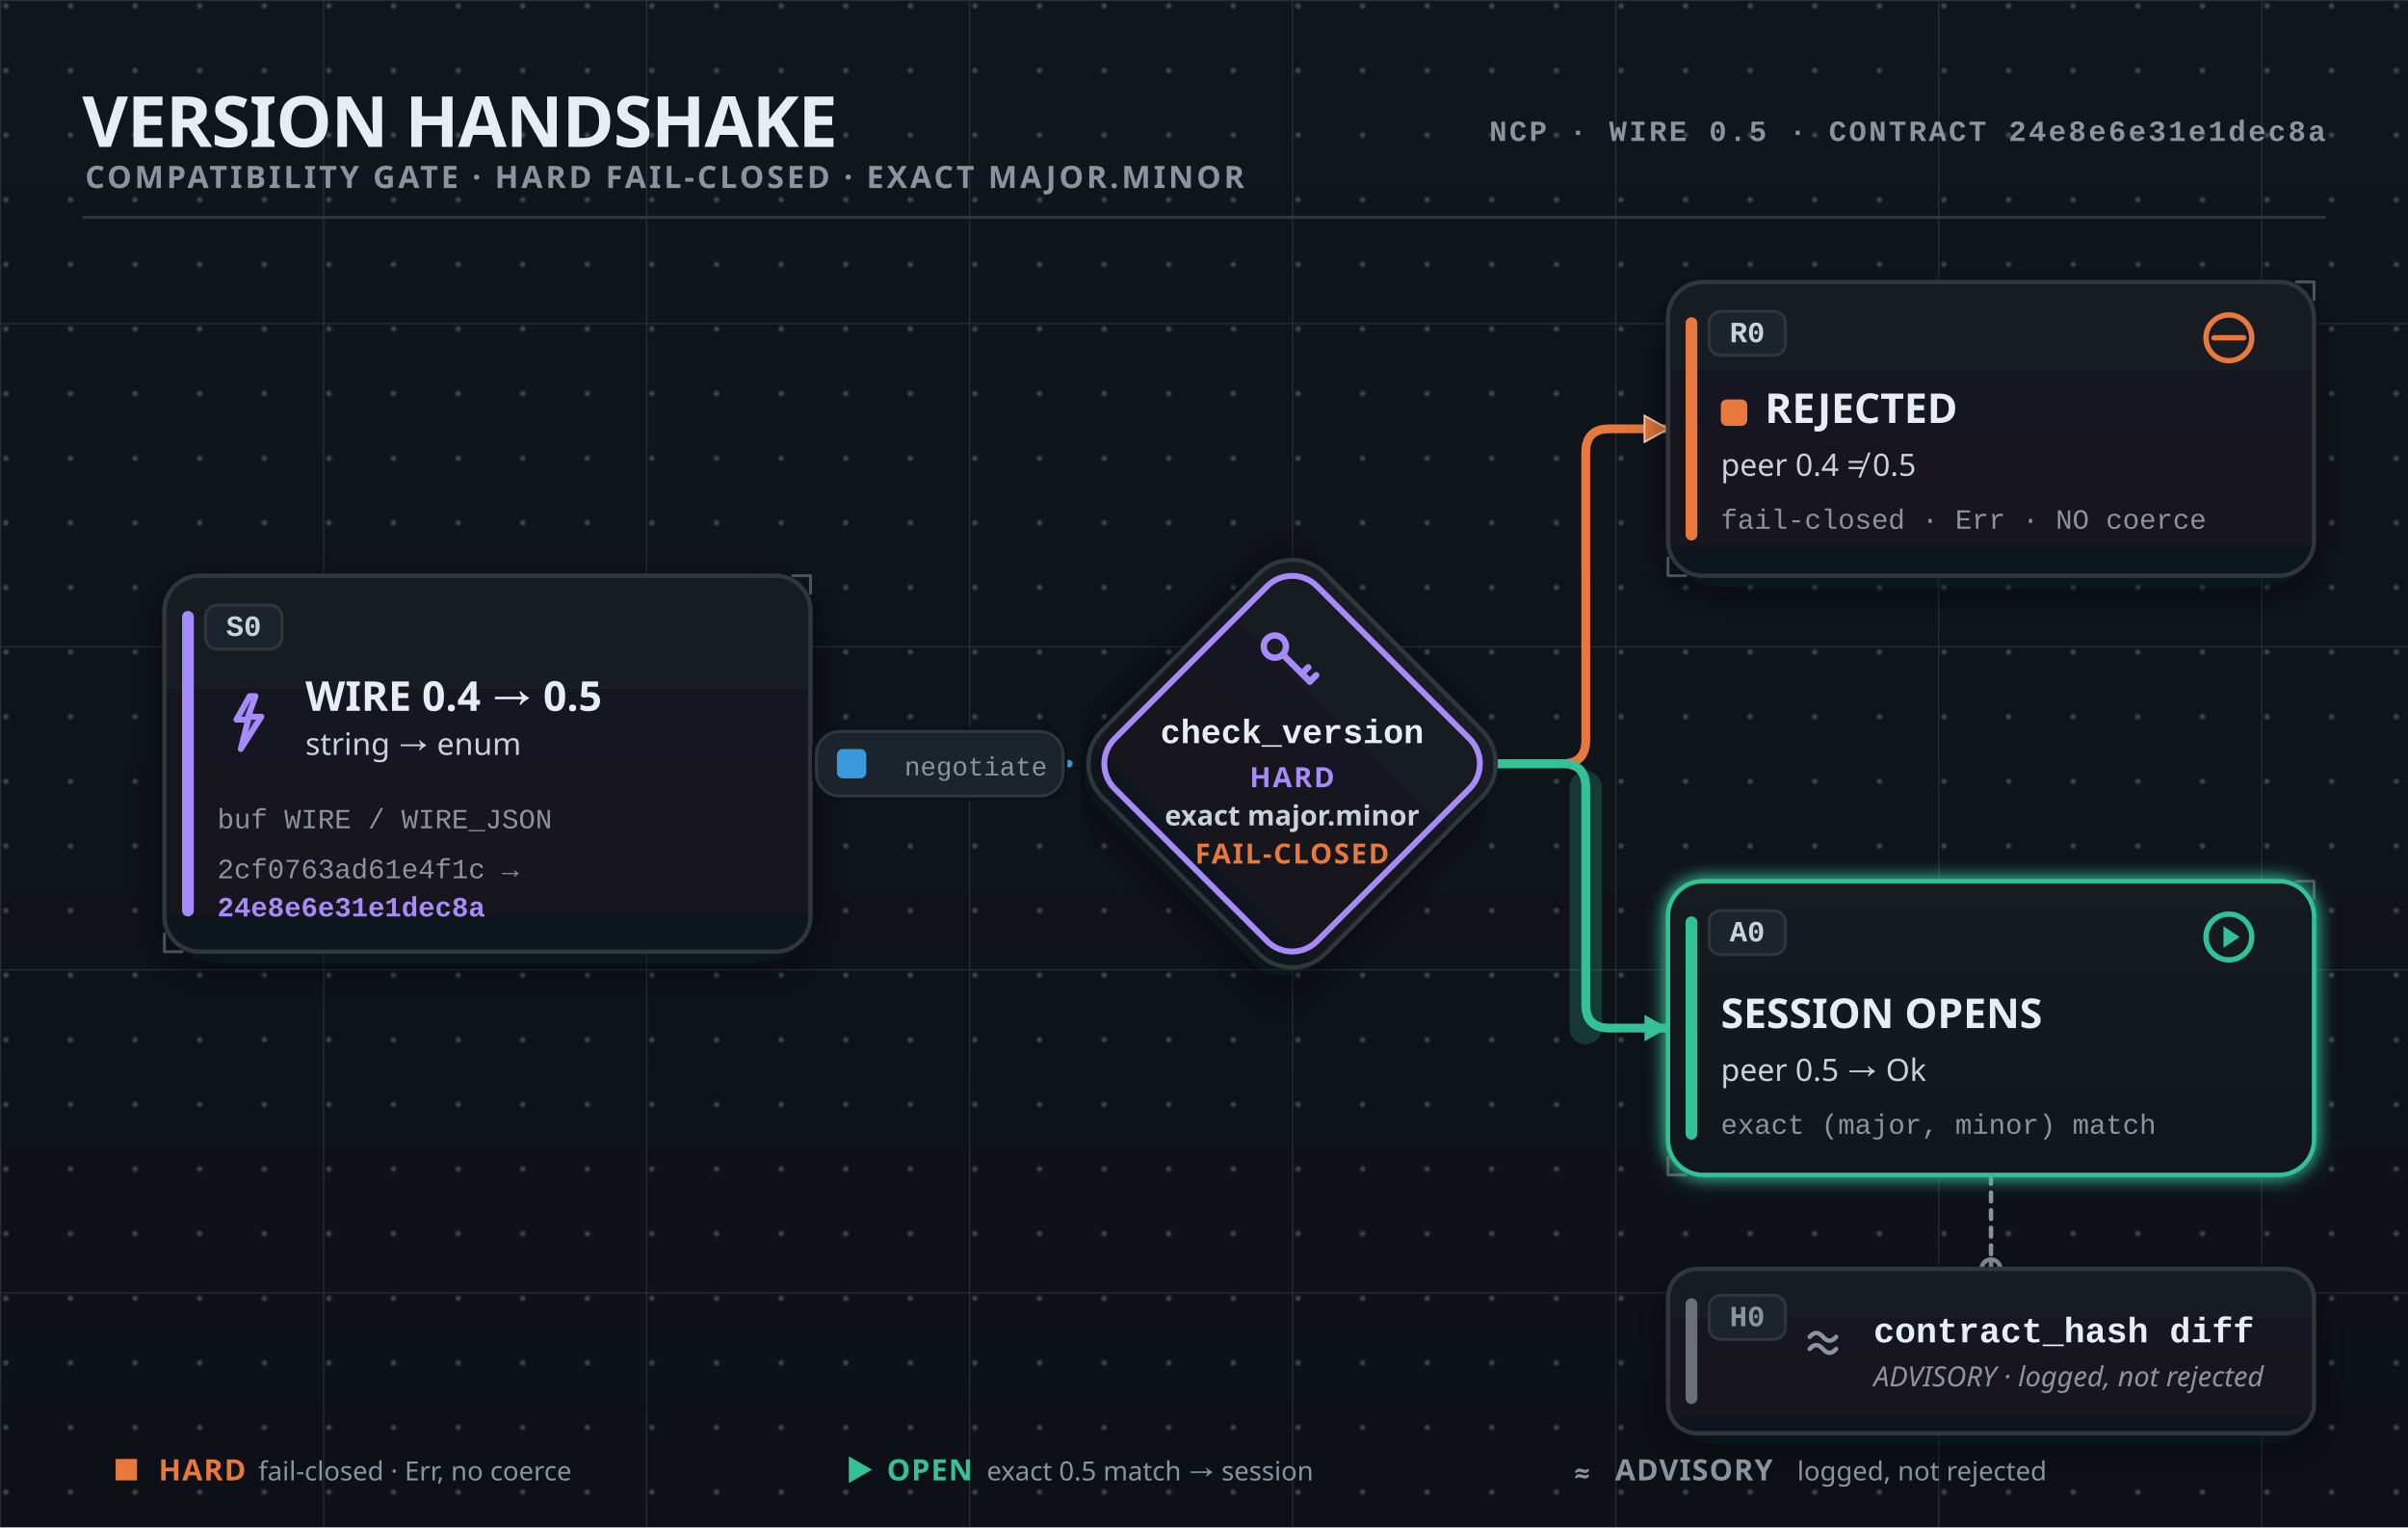
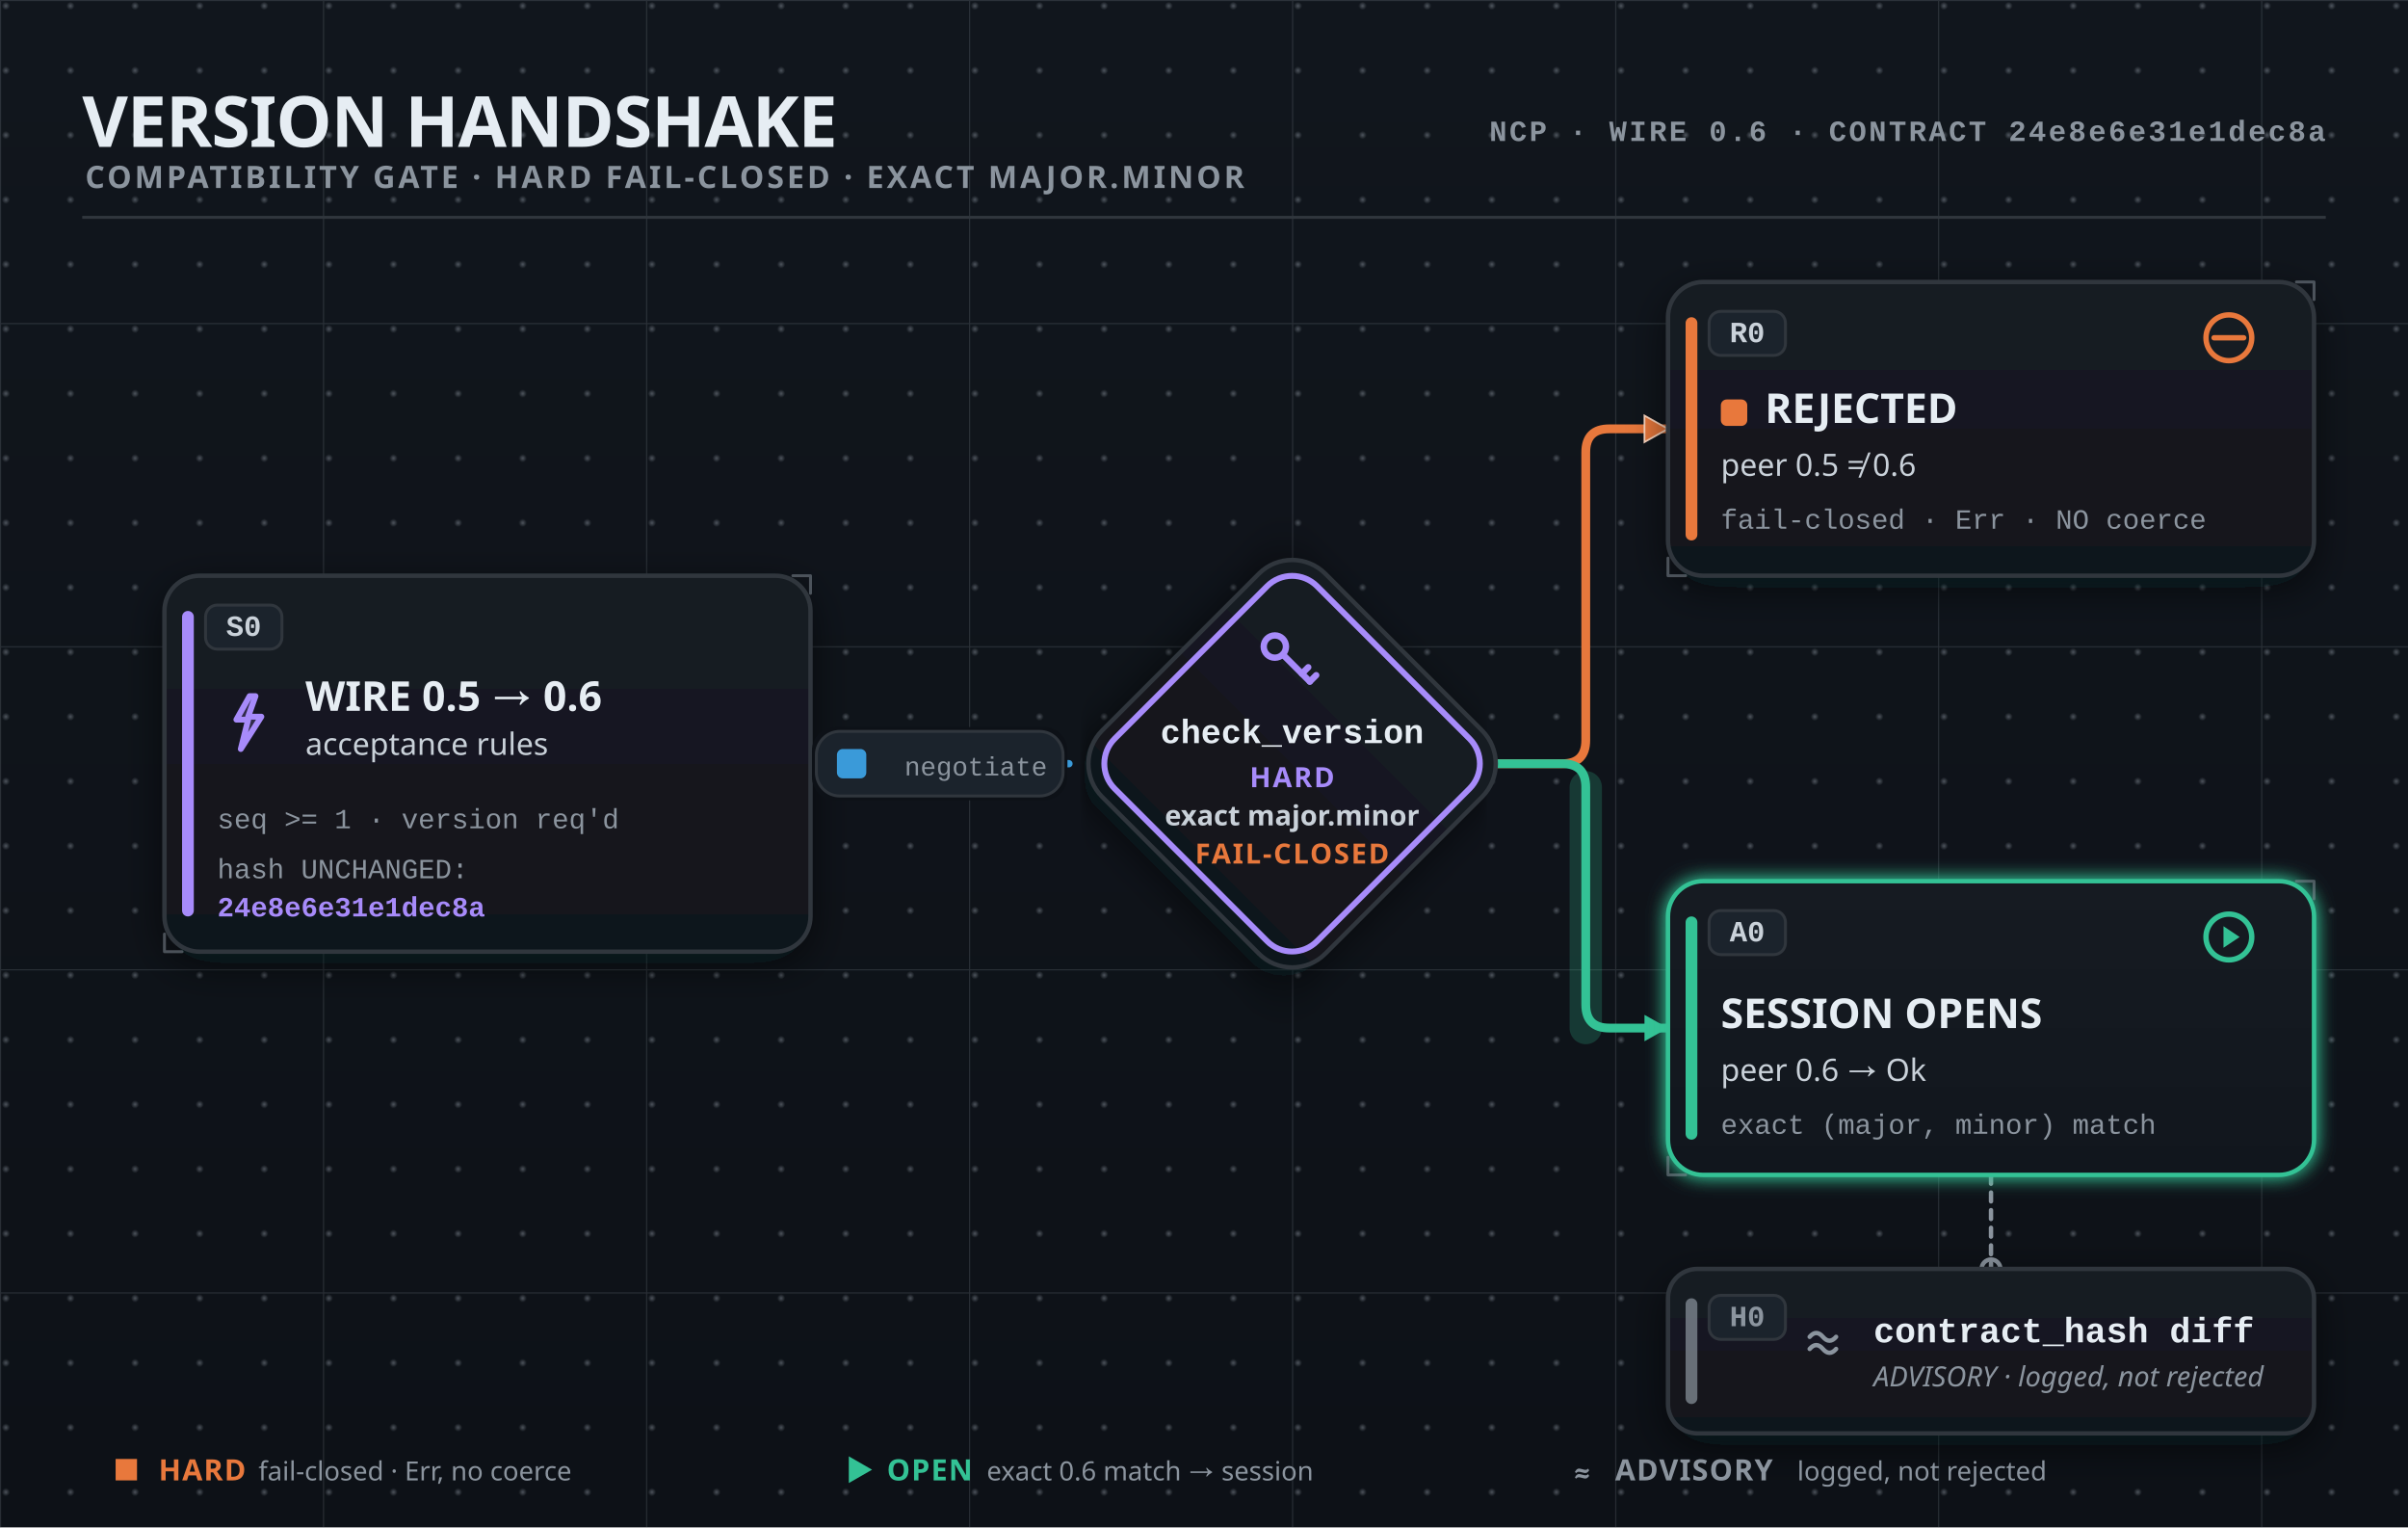
<svg xmlns="http://www.w3.org/2000/svg" width="820" height="520" viewBox="0 0 820 520" font-family="-apple-system, BlinkMacSystemFont, 'Segoe UI', 'Noto Sans', Helvetica, Arial, sans-serif" role="img">
  <defs>
    <linearGradient id="pageBg" x1="0" y1="0" x2="0" y2="1">
      <stop offset="0" stop-color="#11161d" />
      <stop offset="1" stop-color="#0d1117" />
    </linearGradient>
    <linearGradient id="surface" x1="0" y1="0" x2="0" y2="1">
      <stop offset="0" stop-color="#161b22" />
      <stop offset="1" stop-color="#11161d" />
    </linearGradient>
    <linearGradient id="busAction" x1="0" y1="0" x2="1" y2="0">
      <stop offset="0" stop-color="#e8783c" stop-opacity="0.85" />
      <stop offset="0.5" stop-color="#ff8a4c" stop-opacity="1" />
      <stop offset="1" stop-color="#e8783c" stop-opacity="0.85" />
    </linearGradient>
    <linearGradient id="contractHero" x1="0" y1="0" x2="1" y2="1">
      <stop offset="0" stop-color="#a78bfa" />
      <stop offset="1" stop-color="#7c3aed" />
    </linearGradient>
    <radialGradient id="gridDot" cx="0.5" cy="0.5" r="0.5">
      <stop offset="0" stop-color="#8b949e" stop-opacity="0.5" />
      <stop offset="1" stop-color="#8b949e" stop-opacity="0" />
    </radialGradient>
    <pattern id="grid" width="22" height="22" patternUnits="userSpaceOnUse">
      <circle cx="2" cy="2" r="1.4" fill="url(#gridDot)" />
    </pattern>
    <pattern id="gridMajor" width="110" height="110" patternUnits="userSpaceOnUse">
      <path d="M110 0H0V110" fill="none" stroke="#8b949e" stroke-width="0.75" stroke-opacity="0.22" />
    </pattern>
    <filter id="soft" x="-40%" y="-40%" width="180%" height="180%" color-interpolation-filters="sRGB">
      <feDropShadow dx="0" dy="4" stdDeviation="7" flood-color="#05070b" flood-opacity="0.6" />
    </filter>
    <filter id="halo" x="-60%" y="-60%" width="220%" height="220%" color-interpolation-filters="sRGB">
      <feGaussianBlur stdDeviation="3" />
    </filter>
    <filter id="glow" x="-90%" y="-90%" width="280%" height="280%" color-interpolation-filters="sRGB">
      <feGaussianBlur in="SourceGraphic" stdDeviation="3.4" result="b" />
      <feFlood flood-color="#ff8a4c" flood-opacity="0.9" />
      <feComposite in2="b" operator="in" result="g" />
      <feMerge>
        <feMergeNode in="g" />
        <feMergeNode in="g" />
        <feMergeNode in="SourceGraphic" />
      </feMerge>
    </filter>
    <marker id="arrowAction" markerUnits="userSpaceOnUse" markerWidth="12" markerHeight="12" refX="9" refY="5.5" orient="auto">
      <path d="M1,1 L9,5.5 L1,10 Z" fill="#e8783c" />
    </marker>
    <marker id="arrowControl" markerUnits="userSpaceOnUse" markerWidth="12" markerHeight="12" refX="9" refY="5.5" orient="auto">
      <path d="M1,1 L9,5.5 L1,10 Z" fill="#3a9ad9" />
    </marker>
    <marker id="replyControl" markerUnits="userSpaceOnUse" markerWidth="12" markerHeight="12" refX="9" refY="5.5" orient="auto">
      <path d="M2,1.5 L9,5.5 L2,9.5" fill="none" stroke="#3a9ad9" stroke-width="1.7" stroke-linecap="round" stroke-linejoin="round" />
    </marker>
    <marker id="arrowPercep" markerUnits="userSpaceOnUse" markerWidth="12" markerHeight="12" refX="9" refY="5.5" orient="auto">
      <path d="M1,1 L9,5.5 L1,10 Z" fill="#56b4e9" />
    </marker>
    <marker id="tapObserve" markerUnits="userSpaceOnUse" markerWidth="10" markerHeight="10" refX="5" refY="5" orient="auto">
      <circle cx="5" cy="5" r="3.2" fill="none" stroke="#8b949e" stroke-width="1.5" />
    </marker>
    <marker id="arrowContract" markerUnits="userSpaceOnUse" markerWidth="12" markerHeight="12" refX="9" refY="5.5" orient="auto">
      <path d="M1,1 L9,5.5 L1,10 Z" fill="#a78bfa" />
    </marker>
    <marker id="submoduleArrow" markerUnits="userSpaceOnUse" markerWidth="12" markerHeight="12" refX="9" refY="5.5" orient="auto">
      <path d="M2,1.5 L9,5.5 L2,9.5" fill="none" stroke="#8b949e" stroke-width="1.7" stroke-linecap="round" stroke-linejoin="round" />
    </marker>
    <marker id="arrowActive" markerUnits="userSpaceOnUse" markerWidth="12" markerHeight="12" refX="9" refY="5.5" orient="auto">
      <path d="M1,1 L9,5.5 L1,10 Z" fill="#33c295" />
    </marker>
    <marker id="arrowEstop" markerUnits="userSpaceOnUse" markerWidth="12" markerHeight="12" refX="9" refY="5.5" orient="auto">
      <path d="M1,1 L9,5.5 L1,10 Z" fill="#e8783c" stroke="#ffd9c2" stroke-width="0.6" />
    </marker>
    <marker id="arrowHold" markerUnits="userSpaceOnUse" markerWidth="12" markerHeight="12" refX="9" refY="5.5" orient="auto">
      <path d="M1,1 L9,5.5 L1,10 Z" fill="#f0b429" />
    </marker>
    <marker id="arrowMut" markerUnits="userSpaceOnUse" markerWidth="12" markerHeight="12" refX="9" refY="5.5" orient="auto">
      <path d="M1,1 L9,5.5 L1,10 Z" fill="#8b949e" />
    </marker>
    <marker id="arrowConfig" markerUnits="userSpaceOnUse" markerWidth="12" markerHeight="12" refX="9" refY="5.5" orient="auto">
      <path d="M1,1 L9,5.5 L1,10 Z" fill="#e08cbf" />
    </marker>
    <filter id="glowContract" x="-90%" y="-90%" width="280%" height="280%" color-interpolation-filters="sRGB">
      <feGaussianBlur in="SourceGraphic" stdDeviation="3.4" result="b" />
      <feFlood flood-color="#a78bfa" flood-opacity="0.9" />
      <feComposite in2="b" operator="in" result="g" />
      <feMerge>
        <feMergeNode in="g" />
        <feMergeNode in="g" />
        <feMergeNode in="SourceGraphic" />
      </feMerge>
    </filter>
    <filter id="glowActive" x="-90%" y="-90%" width="280%" height="280%" color-interpolation-filters="sRGB">
      <feGaussianBlur in="SourceGraphic" stdDeviation="3.4" result="b" />
      <feFlood flood-color="#33c295" flood-opacity="0.9" />
      <feComposite in2="b" operator="in" result="g" />
      <feMerge>
        <feMergeNode in="g" />
        <feMergeNode in="g" />
        <feMergeNode in="SourceGraphic" />
      </feMerge>
    </filter>
  </defs>
  <rect x="0" y="0" width="820" height="520" rx="0" fill="url(#pageBg)" />
  <rect x="0" y="0" width="820" height="520" rx="0" fill="url(#gridMajor)" />
  <rect x="0" y="0" width="820" height="520" rx="0" fill="url(#grid)" />
  <text x="28" y="50" font-family="-apple-system, BlinkMacSystemFont, 'Segoe UI', 'Noto Sans', Helvetica, Arial, sans-serif" font-size="24" font-weight="800" font-style="normal" fill="#e6edf3" text-anchor="start" letter-spacing="-0.3" text-rendering="geometricPrecision">VERSION HANDSHAKE</text>
  <text x="29" y="64" font-family="-apple-system, BlinkMacSystemFont, 'Segoe UI', 'Noto Sans', Helvetica, Arial, sans-serif" font-size="10.5" font-weight="600" font-style="normal" fill="#8b949e" text-anchor="start" letter-spacing="1.0" text-rendering="geometricPrecision">COMPATIBILITY GATE  ·  HARD FAIL-CLOSED  ·  EXACT MAJOR.MINOR</text>
  <line x1="28" y1="74" x2="792" y2="74" stroke="#30363d" stroke-width="1" stroke-linecap="butt" />
-   <text x="792" y="48" font-family="ui-monospace, SFMono-Regular, 'SF Mono', Menlo, Consolas, 'Liberation Mono', monospace" font-size="10" font-weight="600" font-style="normal" fill="#8b949e" text-anchor="end" letter-spacing="0.8" text-rendering="geometricPrecision">NCP · WIRE 0.5 · CONTRACT 24e8e6e31e1dec8a</text>
+   <text x="792" y="48" font-family="ui-monospace, SFMono-Regular, 'SF Mono', Menlo, Consolas, 'Liberation Mono', monospace" font-size="10" font-weight="600" font-style="normal" fill="#8b949e" text-anchor="end" letter-spacing="0.8" text-rendering="geometricPrecision">NCP · WIRE 0.6 · CONTRACT 24e8e6e31e1dec8a</text>
  <path d="M276,260 L364,260" fill="none" stroke="#3a9ad9" stroke-width="2.5" stroke-linecap="round" stroke-linejoin="round" marker-end="url(#arrowControl)" />
  <line x1="300" y1="256" x2="300" y2="264" stroke="#3a9ad9" stroke-width="1" stroke-linecap="round" stroke-opacity="0.7" />
  <line x1="324" y1="256" x2="324" y2="264" stroke="#3a9ad9" stroke-width="1" stroke-linecap="round" stroke-opacity="0.7" />
  <line x1="348" y1="256" x2="348" y2="264" stroke="#3a9ad9" stroke-width="1" stroke-linecap="round" stroke-opacity="0.7" />
  <path d="M508,260 L532,260 Q540,260 540,252 L540,154 Q540,146 548,146 L568,146" fill="none" stroke="#e8783c" stroke-width="3" stroke-linecap="round" stroke-linejoin="round" marker-end="url(#arrowEstop)" />
  <line x1="540" y1="268" x2="540" y2="350" stroke="#33c295" stroke-width="11" stroke-linecap="round" stroke-opacity="0.22" />
  <path d="M508,260 L532,260 Q540,260 540,268 L540,342 Q540,350 548,350 L568,350" fill="none" stroke="#33c295" stroke-width="3" stroke-linecap="round" stroke-linejoin="round" marker-end="url(#arrowActive)" />
  <path d="M678,400 L678,432" fill="none" stroke="#8b949e" stroke-width="1.5" stroke-linecap="round" stroke-linejoin="round" stroke-dasharray="3 3" marker-end="url(#tapObserve)" />
  <rect x="56" y="196" width="220" height="128" rx="12" fill="url(#surface)" filter="url(#soft)" />
  <rect x="56" y="196" width="220" height="128" rx="12" fill="none" stroke="#30363d" stroke-width="1.5" />
  <rect x="62" y="208" width="4" height="104" rx="2" fill="#a78bfa" />
  <path d="M270,196 L276,196 L276,202" fill="none" stroke="#8b949e" stroke-width="1" stroke-linecap="round" stroke-linejoin="round" stroke-opacity="0.5" />
  <path d="M56,318 L56,324 L62,324" fill="none" stroke="#8b949e" stroke-width="1" stroke-linecap="round" stroke-linejoin="round" stroke-opacity="0.5" />
  <rect x="70" y="206" width="26" height="15" rx="4" fill="#1b232c" stroke="#30363d" stroke-width="1" />
  <text x="83" y="216.5" font-family="ui-monospace, SFMono-Regular, 'SF Mono', Menlo, Consolas, 'Liberation Mono', monospace" font-size="10" font-weight="700" font-style="normal" fill="#c9d1d9" text-anchor="middle" text-rendering="geometricPrecision">S0</text>
  <g transform="translate(72,234) scale(1)" fill="none" stroke="#a78bfa" stroke-width="2" stroke-linecap="round" stroke-linejoin="round">
    <path d="M13 3 L8.5 11 H12.5 L10 21 L17 10 H12.5 L15 3 Z" fill="#a78bfa" fill-opacity="0.18" />
  </g>
-   <text x="104" y="242" font-family="-apple-system, BlinkMacSystemFont, 'Segoe UI', 'Noto Sans', Helvetica, Arial, sans-serif" font-size="14" font-weight="700" font-style="normal" fill="#e6edf3" text-anchor="start" text-rendering="geometricPrecision">WIRE 0.4 → 0.5</text>
-   <text x="104" y="257" font-family="-apple-system, BlinkMacSystemFont, 'Segoe UI', 'Noto Sans', Helvetica, Arial, sans-serif" font-size="10.5" font-weight="500" font-style="normal" fill="#c9d1d9" text-anchor="start" text-rendering="geometricPrecision">string → enum</text>
-   <text x="74" y="282" font-family="ui-monospace, SFMono-Regular, 'SF Mono', Menlo, Consolas, 'Liberation Mono', monospace" font-size="9.5" font-weight="500" font-style="normal" fill="#8b949e" text-anchor="start" text-rendering="geometricPrecision">buf WIRE / WIRE_JSON</text>
-   <text x="74" y="299" font-family="ui-monospace, SFMono-Regular, 'SF Mono', Menlo, Consolas, 'Liberation Mono', monospace" font-size="9.5" font-weight="500" font-style="normal" fill="#8b949e" text-anchor="start" text-rendering="geometricPrecision">2cf0763ad61e4f1c →</text>
+   <text x="104" y="242" font-family="-apple-system, BlinkMacSystemFont, 'Segoe UI', 'Noto Sans', Helvetica, Arial, sans-serif" font-size="14" font-weight="700" font-style="normal" fill="#e6edf3" text-anchor="start" text-rendering="geometricPrecision">WIRE 0.5 → 0.6</text>
+   <text x="104" y="257" font-family="-apple-system, BlinkMacSystemFont, 'Segoe UI', 'Noto Sans', Helvetica, Arial, sans-serif" font-size="10.5" font-weight="500" font-style="normal" fill="#c9d1d9" text-anchor="start" text-rendering="geometricPrecision">acceptance rules</text>
+   <text x="74" y="282" font-family="ui-monospace, SFMono-Regular, 'SF Mono', Menlo, Consolas, 'Liberation Mono', monospace" font-size="9.5" font-weight="500" font-style="normal" fill="#8b949e" text-anchor="start" text-rendering="geometricPrecision">seq &gt;= 1 · version req'd</text>
+   <text x="74" y="299" font-family="ui-monospace, SFMono-Regular, 'SF Mono', Menlo, Consolas, 'Liberation Mono', monospace" font-size="9.5" font-weight="500" font-style="normal" fill="#8b949e" text-anchor="start" text-rendering="geometricPrecision">hash UNCHANGED:</text>
  <text x="74" y="312" font-family="ui-monospace, SFMono-Regular, 'SF Mono', Menlo, Consolas, 'Liberation Mono', monospace" font-size="9.5" font-weight="700" font-style="normal" fill="#a78bfa" text-anchor="start" text-rendering="geometricPrecision">24e8e6e31e1dec8a</text>
  <g transform="rotate(45 440 260)">
    <rect x="386.268" y="206.268" width="107.464" height="107.464" rx="16" fill="url(#surface)" filter="url(#soft)" />
    <rect x="386.268" y="206.268" width="107.464" height="107.464" rx="16" fill="none" stroke="#30363d" stroke-width="1.5" />
    <rect x="391.268" y="211.268" width="97.464" height="97.464" rx="12" fill="none" stroke="#a78bfa" stroke-width="2" fill-opacity="0.85" />
  </g>
  <g transform="translate(426,212) scale(1.0833)" fill="none" stroke="#a78bfa" stroke-width="2" stroke-linecap="round" stroke-linejoin="round">
    <circle cx="7.5" cy="7.5" r="3.5" />
    <path d="M10 10l8.5 8.5" />
    <path d="M16 16l2-2M18.5 18.5l2-2" />
  </g>
  <text x="440" y="253" font-family="ui-monospace, SFMono-Regular, 'SF Mono', Menlo, Consolas, 'Liberation Mono', monospace" font-size="11.5" font-weight="700" font-style="normal" fill="#e6edf3" text-anchor="middle" text-rendering="geometricPrecision">check_version</text>
  <text x="440" y="268" font-family="-apple-system, BlinkMacSystemFont, 'Segoe UI', 'Noto Sans', Helvetica, Arial, sans-serif" font-size="9.5" font-weight="700" font-style="normal" fill="#a78bfa" text-anchor="middle" letter-spacing="0.6" text-rendering="geometricPrecision">HARD</text>
  <text x="440" y="281" font-family="-apple-system, BlinkMacSystemFont, 'Segoe UI', 'Noto Sans', Helvetica, Arial, sans-serif" font-size="9.5" font-weight="600" font-style="normal" fill="#c9d1d9" text-anchor="middle" text-rendering="geometricPrecision">exact major.minor</text>
  <text x="440" y="294" font-family="-apple-system, BlinkMacSystemFont, 'Segoe UI', 'Noto Sans', Helvetica, Arial, sans-serif" font-size="9.5" font-weight="700" font-style="normal" fill="#e8783c" text-anchor="middle" letter-spacing="0.6" text-rendering="geometricPrecision">FAIL-CLOSED</text>
  <rect x="568" y="96" width="220" height="100" rx="12" fill="url(#surface)" filter="url(#soft)" />
  <rect x="568" y="96" width="220" height="100" rx="12" fill="none" stroke="#30363d" stroke-width="1.5" />
  <rect x="574" y="108" width="4" height="76" rx="2" fill="#e8783c" />
  <path d="M782,96 L788,96 L788,102" fill="none" stroke="#8b949e" stroke-width="1" stroke-linecap="round" stroke-linejoin="round" stroke-opacity="0.5" />
  <path d="M568,190 L568,196 L574,196" fill="none" stroke="#8b949e" stroke-width="1" stroke-linecap="round" stroke-linejoin="round" stroke-opacity="0.5" />
  <rect x="582" y="106" width="26" height="15" rx="4" fill="#1b232c" stroke="#30363d" stroke-width="1" />
  <text x="595" y="116.5" font-family="ui-monospace, SFMono-Regular, 'SF Mono', Menlo, Consolas, 'Liberation Mono', monospace" font-size="10" font-weight="700" font-style="normal" fill="#c9d1d9" text-anchor="middle" text-rendering="geometricPrecision">R0</text>
  <g transform="translate(748,104) scale(0.9167)" fill="none" stroke="#e8783c" stroke-width="2" stroke-linecap="round" stroke-linejoin="round">
    <circle cx="12" cy="12" r="8.5" />
    <path d="M6.5 12 H17.5" />
  </g>
  <rect x="586" y="136" width="9" height="9" rx="2" fill="#e8783c" />
  <text x="601" y="144" font-family="-apple-system, BlinkMacSystemFont, 'Segoe UI', 'Noto Sans', Helvetica, Arial, sans-serif" font-size="14" font-weight="700" font-style="normal" fill="#e6edf3" text-anchor="start" text-rendering="geometricPrecision">REJECTED</text>
-   <text x="586" y="162" font-family="-apple-system, BlinkMacSystemFont, 'Segoe UI', 'Noto Sans', Helvetica, Arial, sans-serif" font-size="10.5" font-weight="500" font-style="normal" fill="#c9d1d9" text-anchor="start" text-rendering="geometricPrecision">peer 0.4 ≠ 0.5</text>
+   <text x="586" y="162" font-family="-apple-system, BlinkMacSystemFont, 'Segoe UI', 'Noto Sans', Helvetica, Arial, sans-serif" font-size="10.5" font-weight="500" font-style="normal" fill="#c9d1d9" text-anchor="start" text-rendering="geometricPrecision">peer 0.5 ≠ 0.6</text>
  <text x="586" y="180" font-family="ui-monospace, SFMono-Regular, 'SF Mono', Menlo, Consolas, 'Liberation Mono', monospace" font-size="9.5" font-weight="500" font-style="normal" fill="#8b949e" text-anchor="start" text-rendering="geometricPrecision">fail-closed · Err · NO coerce</text>
  <rect x="568" y="300" width="220" height="100" rx="12" fill="url(#surface)" filter="url(#glowActive)" />
  <rect x="568" y="300" width="220" height="100" rx="12" fill="none" stroke="#33c295" stroke-width="1.5" />
  <rect x="574" y="312" width="4" height="76" rx="2" fill="#33c295" />
  <path d="M782,300 L788,300 L788,306" fill="none" stroke="#8b949e" stroke-width="1" stroke-linecap="round" stroke-linejoin="round" stroke-opacity="0.5" />
  <path d="M568,394 L568,400 L574,400" fill="none" stroke="#8b949e" stroke-width="1" stroke-linecap="round" stroke-linejoin="round" stroke-opacity="0.5" />
  <rect x="582" y="310" width="26" height="15" rx="4" fill="#1b232c" stroke="#30363d" stroke-width="1" />
  <text x="595" y="320.5" font-family="ui-monospace, SFMono-Regular, 'SF Mono', Menlo, Consolas, 'Liberation Mono', monospace" font-size="10" font-weight="700" font-style="normal" fill="#c9d1d9" text-anchor="middle" text-rendering="geometricPrecision">A0</text>
  <g transform="translate(748,308) scale(0.9167)" fill="none" stroke="#33c295" stroke-width="2" stroke-linecap="round" stroke-linejoin="round">
    <circle cx="12" cy="12" r="8.5" />
    <path d="M10 8 L16 12 L10 16 Z" fill="#33c295" stroke="none" />
  </g>
  <text x="586" y="350" font-family="-apple-system, BlinkMacSystemFont, 'Segoe UI', 'Noto Sans', Helvetica, Arial, sans-serif" font-size="14" font-weight="700" font-style="normal" fill="#e6edf3" text-anchor="start" text-rendering="geometricPrecision">SESSION OPENS</text>
-   <text x="586" y="368" font-family="-apple-system, BlinkMacSystemFont, 'Segoe UI', 'Noto Sans', Helvetica, Arial, sans-serif" font-size="10.5" font-weight="500" font-style="normal" fill="#c9d1d9" text-anchor="start" text-rendering="geometricPrecision">peer 0.5 → Ok</text>
+   <text x="586" y="368" font-family="-apple-system, BlinkMacSystemFont, 'Segoe UI', 'Noto Sans', Helvetica, Arial, sans-serif" font-size="10.5" font-weight="500" font-style="normal" fill="#c9d1d9" text-anchor="start" text-rendering="geometricPrecision">peer 0.6 → Ok</text>
  <text x="586" y="386" font-family="ui-monospace, SFMono-Regular, 'SF Mono', Menlo, Consolas, 'Liberation Mono', monospace" font-size="9.5" font-weight="500" font-style="normal" fill="#8b949e" text-anchor="start" text-rendering="geometricPrecision">exact (major, minor) match</text>
  <rect x="568" y="432" width="220" height="56" rx="10" fill="url(#surface)" filter="url(#soft)" />
  <rect x="568" y="432" width="220" height="56" rx="10" fill="none" stroke="#30363d" stroke-width="1.5" />
  <rect x="574" y="442" width="4" height="36" rx="2" fill="#8b949e" fill-opacity="0.7" />
  <rect x="582" y="441" width="26" height="15" rx="4" fill="#1b232c" stroke="#30363d" stroke-width="1" />
  <text x="595" y="451.5" font-family="ui-monospace, SFMono-Regular, 'SF Mono', Menlo, Consolas, 'Liberation Mono', monospace" font-size="10" font-weight="700" font-style="normal" fill="#8b949e" text-anchor="middle" text-rendering="geometricPrecision">H0</text>
  <g transform="translate(614,448) scale(0.75)" fill="none" stroke="#8b949e" stroke-width="2" stroke-linecap="round" stroke-linejoin="round">
    <path d="M3 9.5q3 -3.5 6 0t6 0" />
    <path d="M3 15q3 -3.5 6 0t6 0" />
  </g>
  <text x="638" y="457" font-family="ui-monospace, SFMono-Regular, 'SF Mono', Menlo, Consolas, 'Liberation Mono', monospace" font-size="12" font-weight="600" font-style="normal" fill="#e6edf3" text-anchor="start" text-rendering="geometricPrecision">contract_hash diff</text>
  <text x="638" y="472" font-family="-apple-system, BlinkMacSystemFont, 'Segoe UI', 'Noto Sans', Helvetica, Arial, sans-serif" font-size="9.5" font-weight="500" font-style="italic" fill="#8b949e" text-anchor="start" text-rendering="geometricPrecision">ADVISORY · logged, not rejected</text>
  <rect x="276.5" y="247.5" width="87" height="25" rx="8" fill="#0d1117" />
  <rect x="278.0" y="249.0" width="84" height="22" rx="8" fill="#1b232c" stroke="#30363d" stroke-width="1" />
  <rect x="285.0" y="255.0" width="10" height="10" rx="2" fill="#3a9ad9" />
  <text x="300.0" y="264.0" font-family="-apple-system, BlinkMacSystemFont, 'Segoe UI', 'Noto Sans', Helvetica, Arial, sans-serif" font-size="9.5" font-weight="700" font-style="normal" fill="#3a9ad9" text-anchor="start" text-rendering="geometricPrecision" />
  <text x="308.0" y="264.0" font-family="ui-monospace, SFMono-Regular, 'SF Mono', Menlo, Consolas, 'Liberation Mono', monospace" font-size="9" font-weight="500" font-style="normal" fill="#8b949e" text-anchor="start" text-rendering="geometricPrecision">negotiate</text>
  <text x="40" y="504" font-family="-apple-system, BlinkMacSystemFont, 'Segoe UI', 'Noto Sans', Helvetica, Arial, sans-serif" font-size="10" font-weight="700" font-style="normal" fill="#e8783c" text-anchor="start" text-rendering="geometricPrecision">■</text>
  <text x="54" y="504" font-family="-apple-system, BlinkMacSystemFont, 'Segoe UI', 'Noto Sans', Helvetica, Arial, sans-serif" font-size="10" font-weight="700" font-style="normal" fill="#e8783c" text-anchor="start" letter-spacing="0.4" text-rendering="geometricPrecision">HARD</text>
  <text x="88" y="504" font-family="-apple-system, BlinkMacSystemFont, 'Segoe UI', 'Noto Sans', Helvetica, Arial, sans-serif" font-size="9" font-weight="500" font-style="normal" fill="#8b949e" text-anchor="start" text-rendering="geometricPrecision">fail-closed · Err, no coerce</text>
  <text x="288" y="504" font-family="-apple-system, BlinkMacSystemFont, 'Segoe UI', 'Noto Sans', Helvetica, Arial, sans-serif" font-size="10" font-weight="700" font-style="normal" fill="#33c295" text-anchor="start" text-rendering="geometricPrecision">▶</text>
  <text x="302" y="504" font-family="-apple-system, BlinkMacSystemFont, 'Segoe UI', 'Noto Sans', Helvetica, Arial, sans-serif" font-size="10" font-weight="700" font-style="normal" fill="#33c295" text-anchor="start" letter-spacing="0.4" text-rendering="geometricPrecision">OPEN</text>
-   <text x="336" y="504" font-family="-apple-system, BlinkMacSystemFont, 'Segoe UI', 'Noto Sans', Helvetica, Arial, sans-serif" font-size="9" font-weight="500" font-style="normal" fill="#8b949e" text-anchor="start" text-rendering="geometricPrecision">exact 0.5 match → session</text>
+   <text x="336" y="504" font-family="-apple-system, BlinkMacSystemFont, 'Segoe UI', 'Noto Sans', Helvetica, Arial, sans-serif" font-size="9" font-weight="500" font-style="normal" fill="#8b949e" text-anchor="start" text-rendering="geometricPrecision">exact 0.6 match → session</text>
  <text x="536" y="504" font-family="-apple-system, BlinkMacSystemFont, 'Segoe UI', 'Noto Sans', Helvetica, Arial, sans-serif" font-size="10" font-weight="700" font-style="normal" fill="#8b949e" text-anchor="start" text-rendering="geometricPrecision">≈</text>
  <text x="550" y="504" font-family="-apple-system, BlinkMacSystemFont, 'Segoe UI', 'Noto Sans', Helvetica, Arial, sans-serif" font-size="10" font-weight="700" font-style="normal" fill="#8b949e" text-anchor="start" letter-spacing="0.4" text-rendering="geometricPrecision">ADVISORY</text>
  <text x="612" y="504" font-family="-apple-system, BlinkMacSystemFont, 'Segoe UI', 'Noto Sans', Helvetica, Arial, sans-serif" font-size="9" font-weight="500" font-style="normal" fill="#8b949e" text-anchor="start" text-rendering="geometricPrecision">logged, not rejected</text>
</svg>
